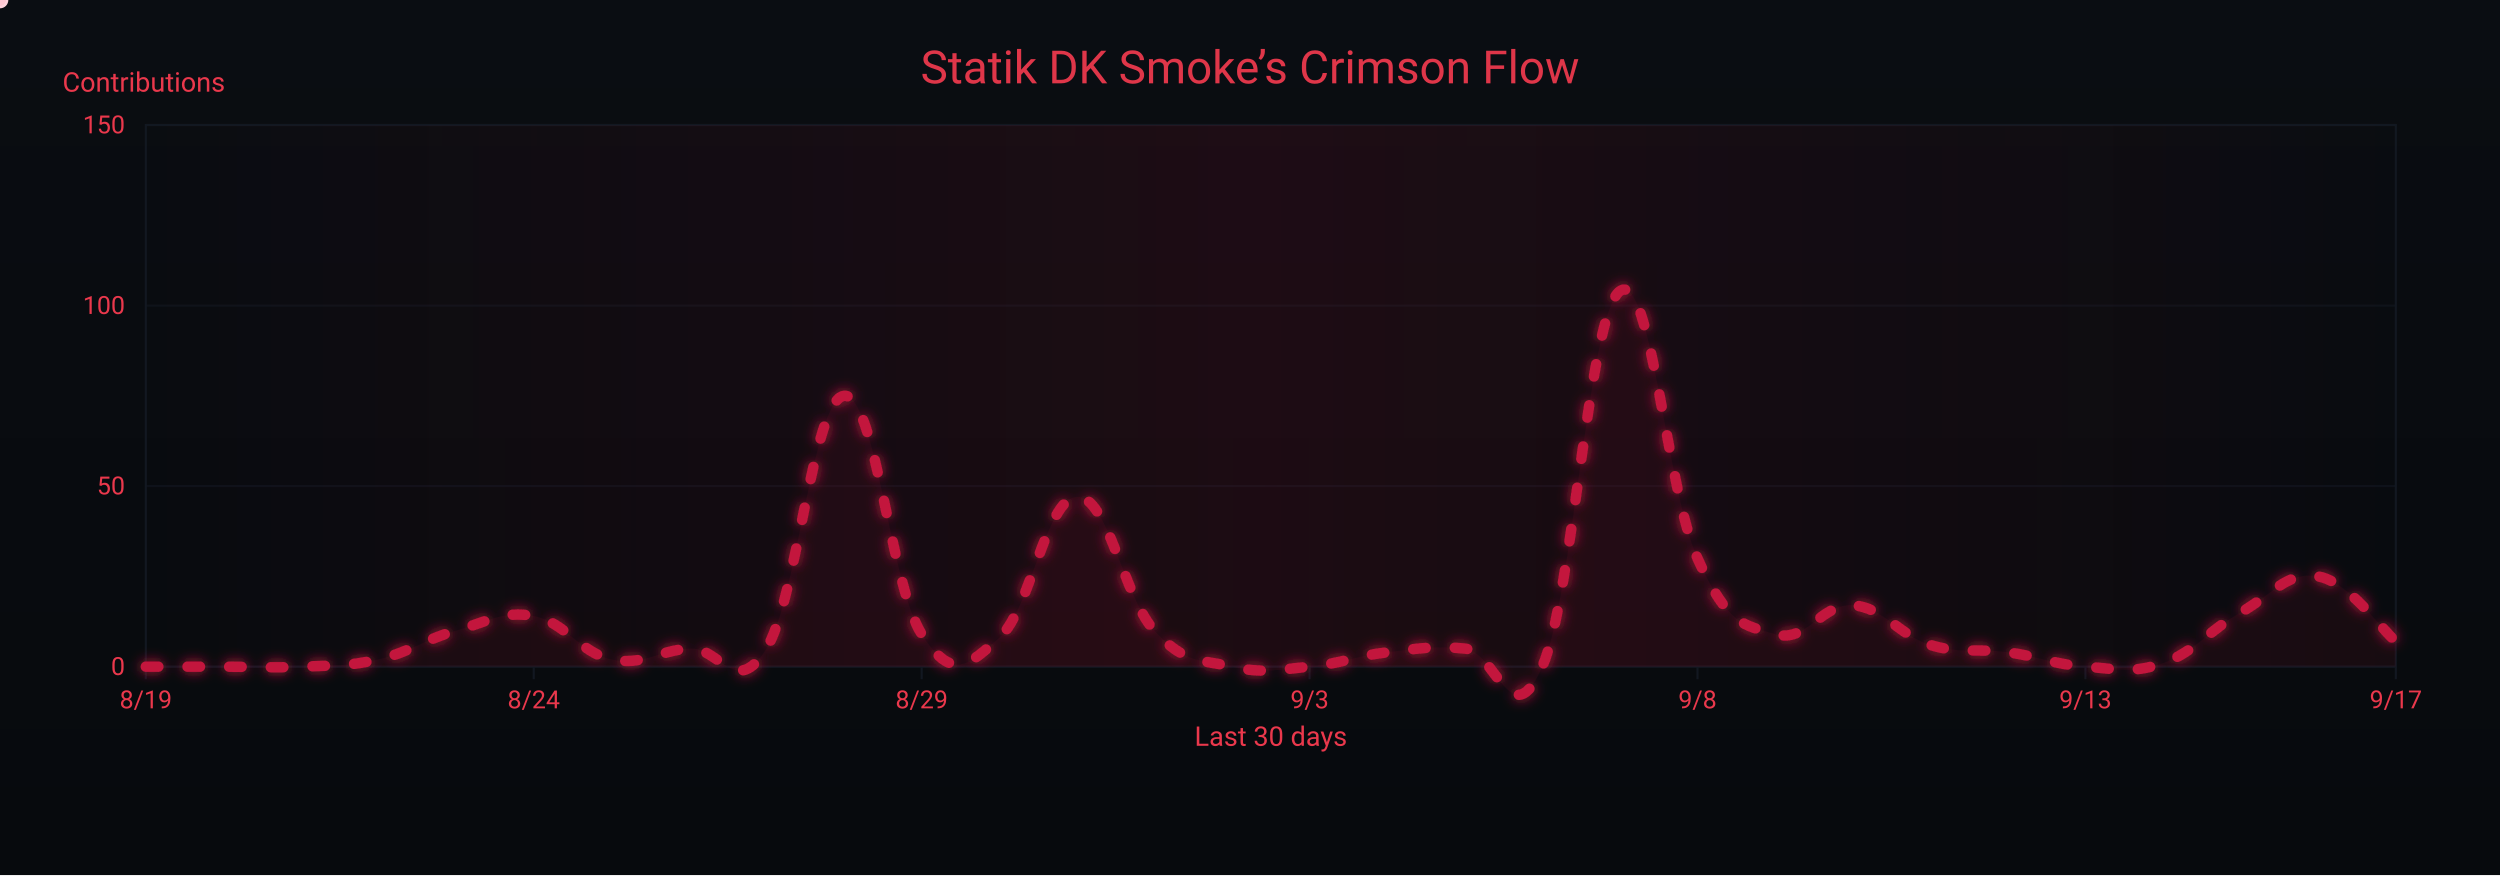
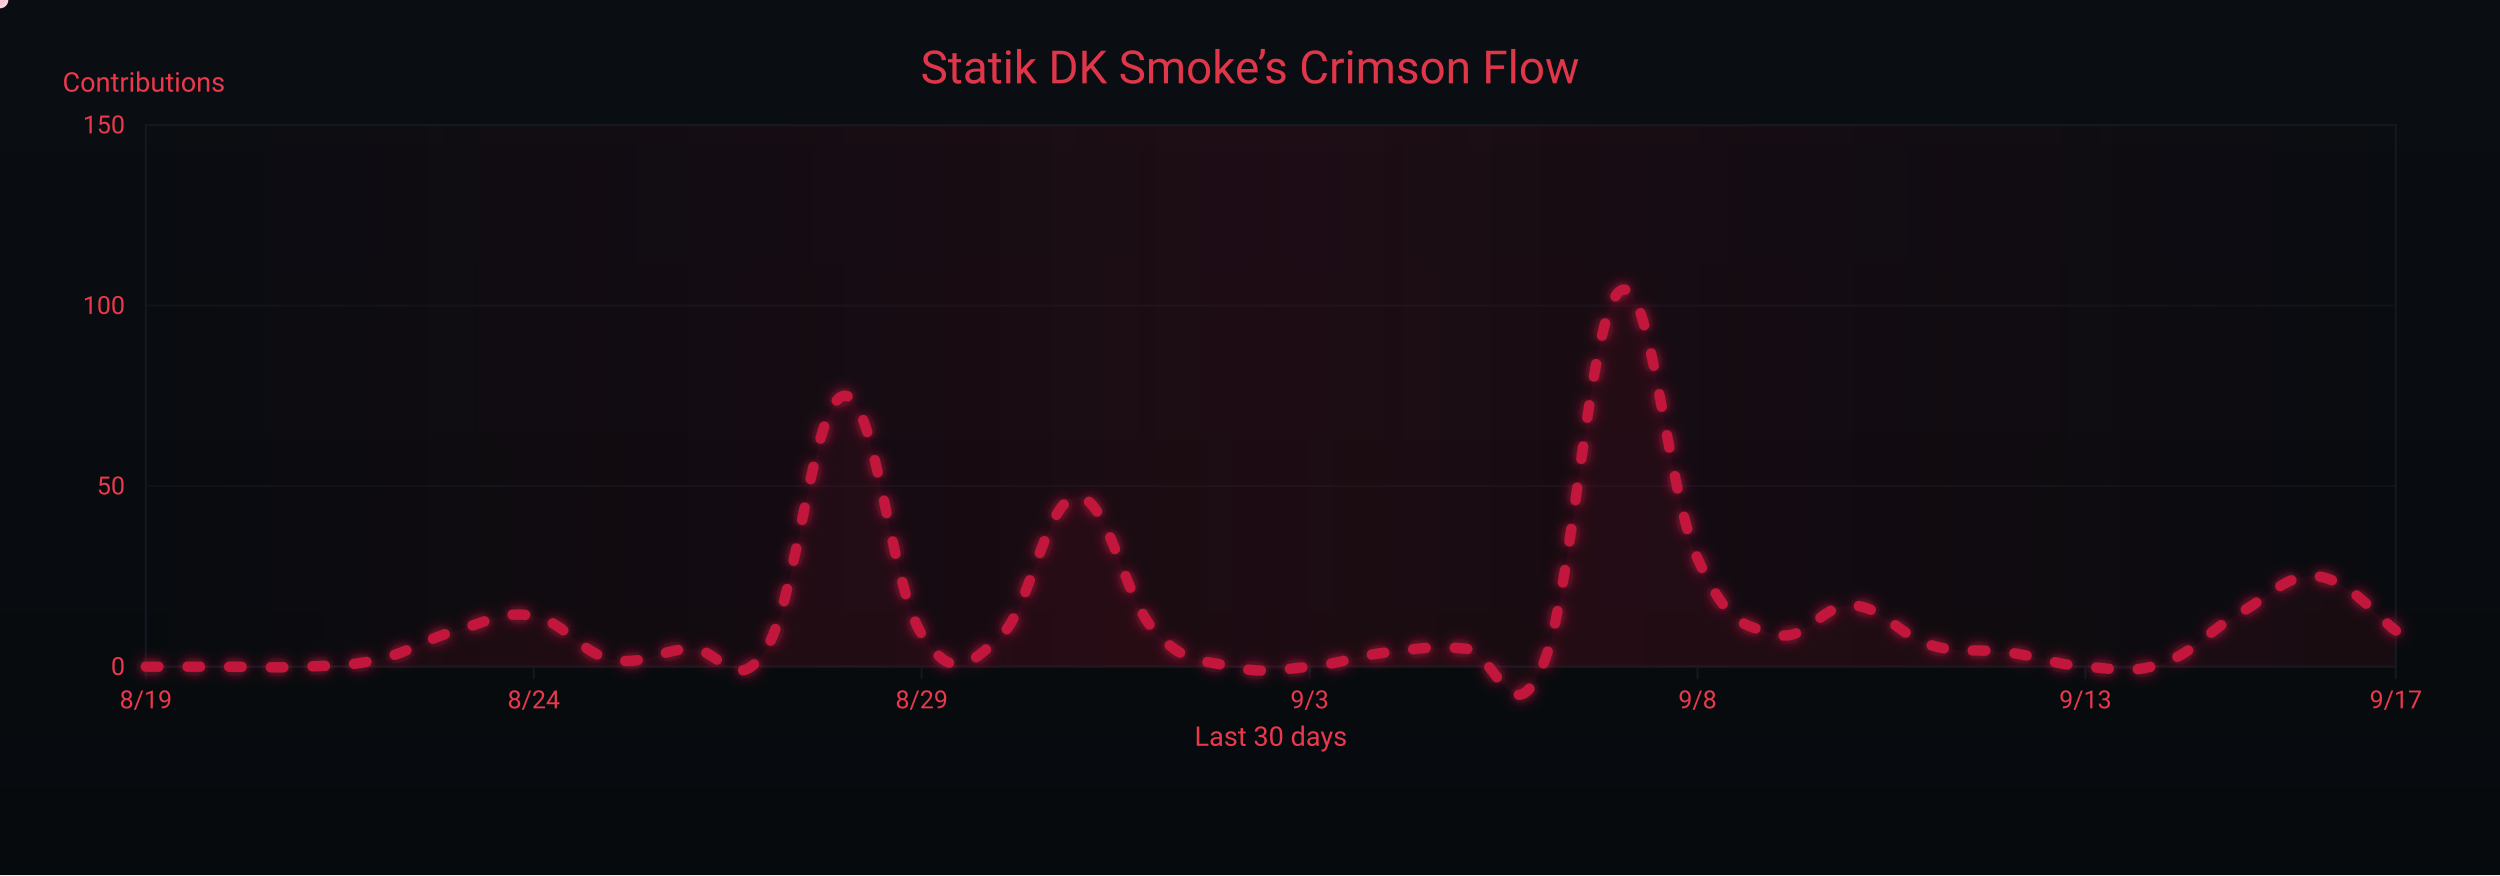
<svg xmlns="http://www.w3.org/2000/svg" width="1200" height="420" viewBox="0 0 1200 420" role="img" aria-label="Crimson Flow Graph">
  <defs>
    <linearGradient id="bgGrad" x1="0" y1="0" x2="0" y2="1">
      <stop offset="0%" stop-color="#0a0d12" />
      <stop offset="100%" stop-color="#070a0d" />
    </linearGradient>
    <filter id="glow">
      <feGaussianBlur stdDeviation="3" result="b1" />
      <feMerge>
        <feMergeNode in="b1" />
        <feMergeNode in="SourceGraphic" />
      </feMerge>
    </filter>
    <linearGradient id="sheen" x1="0" y1="0" x2="1" y2="0">
      <stop offset="0%" stop-color="#9b0e2a" stop-opacity="0" />
      <stop offset="50%" stop-color="#9b0e2a" stop-opacity=".14" />
      <stop offset="100%" stop-color="#9b0e2a" stop-opacity="0" />
      <animateTransform attributeName="gradientTransform" type="translate" from="-1 0" to="1 0" dur="9s" repeatCount="indefinite" />
    </linearGradient>
  </defs>
  <rect width="1200" height="420" fill="url(#bgGrad)" />
  <rect x="70" y="60" width="1080" height="260" fill="none" stroke="#121821" stroke-width="1" />
  <g font-family="ui-sans-serif,system-ui,-apple-system,Segoe UI,Roboto,Ubuntu,Arial" font-size="12">
    <path d="M70,320.0 H1150" stroke="#121821" stroke-width="1" opacity="0.6" />
    <text x="60" y="324.0" text-anchor="end" fill="#ea384c">0</text>
    <path d="M70,233.3 H1150" stroke="#121821" stroke-width="1" opacity="0.6" />
    <text x="60" y="237.3" text-anchor="end" fill="#ea384c">50</text>
    <path d="M70,146.7 H1150" stroke="#121821" stroke-width="1" opacity="0.6" />
    <text x="60" y="150.7" text-anchor="end" fill="#ea384c">100</text>
    <path d="M70,60.0 H1150" stroke="#121821" stroke-width="1" opacity="0.6" />
    <text x="60" y="64.0" text-anchor="end" fill="#ea384c">150</text>
    <text x="30" y="44" fill="#ea384c" font-size="13">Contributions</text>
  </g>
  <g font-family="ui-sans-serif,system-ui,-apple-system,Segoe UI,Roboto,Ubuntu,Arial" font-size="12">
    <path d="M70.0,320 V326" stroke="#121821" stroke-width="1" />
    <text x="70.0" y="340" text-anchor="middle" fill="#ea384c">8/19</text>
    <path d="M256.2,320 V326" stroke="#121821" stroke-width="1" />
    <text x="256.2" y="340" text-anchor="middle" fill="#ea384c">8/24</text>
    <path d="M442.4,320 V326" stroke="#121821" stroke-width="1" />
    <text x="442.4" y="340" text-anchor="middle" fill="#ea384c">8/29</text>
    <path d="M628.6,320 V326" stroke="#121821" stroke-width="1" />
    <text x="628.6" y="340" text-anchor="middle" fill="#ea384c">9/3</text>
    <path d="M814.8,320 V326" stroke="#121821" stroke-width="1" />
    <text x="814.8" y="340" text-anchor="middle" fill="#ea384c">9/8</text>
    <path d="M1001.0,320 V326" stroke="#121821" stroke-width="1" />
    <text x="1001.0" y="340" text-anchor="middle" fill="#ea384c">9/13</text>
    <path d="M1150.0,320 V326" stroke="#121821" stroke-width="1" />
    <text x="1150.0" y="340" text-anchor="middle" fill="#ea384c">9/17</text>
    <text x="610" y="358" text-anchor="middle" fill="#ea384c" font-size="13">Last 30 days</text>
  </g>
  <rect x="70" y="60" width="1080" height="260" fill="url(#sheen)" />
  <text x="600" y="40" text-anchor="middle" font-family="ui-sans-serif,system-ui,-apple-system,Segoe UI,Roboto,Ubuntu,Arial" font-size="22" fill="#ea384c" opacity=".95">Statik DK Smoke’s Crimson Flow</text>
-   <path d="M70.0,320.0 C77.4,320.0 92.3,320.0 107.2,320.0 C122.1,320.0 129.6,320.7 144.5,320.0 C159.4,319.3 166.8,320.0 181.7,316.5 C196.6,313.1 204.1,306.8 219.0,302.7 C233.9,298.5 241.3,293.0 256.2,295.7 C271.1,298.5 278.6,313.4 293.4,316.5 C308.3,319.7 315.8,312.4 330.7,311.3 C345.6,310.3 353.0,335.6 367.9,311.3 C382.8,287.1 390.3,191.4 405.2,190.0 C420.1,188.6 427.5,281.2 442.4,304.4 C457.3,327.6 464.8,319.3 479.7,306.1 C494.6,293.0 502.0,239.2 516.9,238.5 C531.8,237.8 539.2,286.4 554.1,302.7 C569.0,319.0 576.5,316.5 591.4,320.0 C606.3,323.5 613.7,321.4 628.6,320.0 C643.5,318.6 651.0,314.8 665.9,313.1 C680.8,311.3 688.2,309.9 703.1,311.3 C718.0,312.7 725.4,354.3 740.3,320.0 C755.2,285.7 762.7,150.1 777.6,139.7 C792.5,129.3 799.9,235.1 814.8,268.0 C829.7,300.9 837.2,299.9 852.1,304.4 C867.0,308.9 874.4,289.5 889.3,290.5 C904.2,291.6 911.7,305.1 926.6,309.6 C941.4,314.1 948.9,311.0 963.8,313.1 C978.7,315.1 986.1,319.0 1001.0,320.0 C1015.9,321.0 1023.4,323.5 1038.3,318.3 C1053.2,313.1 1060.6,302.3 1075.5,294.0 C1090.4,285.7 1097.9,273.9 1112.8,276.7 C1127.7,279.4 1142.6,301.6 1150.0,307.9 L 1150,320 L 70,320 Z" fill="#7a0f26" opacity=".13">
+   <path d="M70.0,320.0 C77.4,320.0 92.3,320.0 107.2,320.0 C122.1,320.0 129.6,320.7 144.5,320.0 C159.4,319.3 166.8,320.0 181.7,316.5 C196.6,313.1 204.1,306.8 219.0,302.7 C233.9,298.5 241.3,293.0 256.2,295.7 C271.1,298.5 278.6,313.4 293.4,316.5 C308.3,319.7 315.8,312.4 330.7,311.3 C345.6,310.3 353.0,335.6 367.9,311.3 C382.8,287.1 390.3,191.4 405.2,190.0 C420.1,188.6 427.5,281.2 442.4,304.4 C457.3,327.6 464.8,319.3 479.7,306.1 C494.6,293.0 502.0,239.2 516.9,238.5 C531.8,237.8 539.2,286.4 554.1,302.7 C569.0,319.0 576.5,316.5 591.4,320.0 C606.3,323.5 613.7,321.4 628.6,320.0 C643.5,318.6 651.0,314.8 665.9,313.1 C680.8,311.3 688.2,309.9 703.1,311.3 C718.0,312.7 725.4,354.3 740.3,320.0 C755.2,285.7 762.7,150.1 777.6,139.7 C792.5,129.3 799.9,235.1 814.8,268.0 C829.7,300.9 837.2,299.9 852.1,304.4 C867.0,308.9 874.4,289.5 889.3,290.5 C904.2,291.6 911.7,305.1 926.6,309.6 C941.4,314.1 948.9,311.0 963.8,313.1 C978.7,315.1 986.1,319.0 1001.0,320.0 C1015.9,321.0 1023.4,323.5 1038.3,318.3 C1053.2,313.1 1060.6,302.3 1075.5,294.0 C1090.4,285.7 1097.9,274.9 1112.8,276.7 C1127.7,278.4 1142.6,297.5 1150.0,302.7 L 1150,320 L 70,320 Z" fill="#7a0f26" opacity=".13">
    <animate attributeName="opacity" values=".10;.17;.10" dur="6s" repeatCount="indefinite" />
  </path>
-   <path id="curve" d="M70.0,320.0 C77.4,320.0 92.3,320.0 107.2,320.0 C122.1,320.0 129.6,320.7 144.5,320.0 C159.4,319.3 166.8,320.0 181.7,316.5 C196.6,313.1 204.1,306.8 219.0,302.7 C233.9,298.5 241.3,293.0 256.2,295.7 C271.1,298.5 278.6,313.4 293.4,316.5 C308.3,319.7 315.8,312.4 330.7,311.3 C345.6,310.3 353.0,335.6 367.9,311.3 C382.8,287.1 390.3,191.4 405.2,190.0 C420.1,188.6 427.5,281.2 442.4,304.4 C457.3,327.6 464.8,319.3 479.7,306.1 C494.6,293.0 502.0,239.2 516.9,238.5 C531.8,237.8 539.2,286.4 554.1,302.7 C569.0,319.0 576.5,316.5 591.4,320.0 C606.3,323.5 613.7,321.4 628.6,320.0 C643.5,318.6 651.0,314.8 665.9,313.1 C680.8,311.3 688.2,309.9 703.1,311.3 C718.0,312.7 725.4,354.3 740.3,320.0 C755.2,285.7 762.7,150.1 777.6,139.7 C792.5,129.3 799.9,235.1 814.8,268.0 C829.7,300.9 837.2,299.9 852.1,304.4 C867.0,308.9 874.4,289.5 889.3,290.5 C904.2,291.6 911.7,305.1 926.6,309.6 C941.4,314.1 948.9,311.0 963.8,313.1 C978.7,315.1 986.1,319.0 1001.0,320.0 C1015.9,321.0 1023.4,323.5 1038.3,318.3 C1053.2,313.1 1060.6,302.3 1075.5,294.0 C1090.4,285.7 1097.9,273.9 1112.8,276.7 C1127.7,279.4 1142.6,301.6 1150.0,307.9" fill="none" stroke="#c3193d" stroke-width="5" stroke-linecap="round" stroke-linejoin="round" stroke-dasharray="6 14" filter="url(#glow)">
+   <path id="curve" d="M70.0,320.0 C77.4,320.0 92.3,320.0 107.2,320.0 C122.1,320.0 129.6,320.7 144.5,320.0 C159.4,319.3 166.8,320.0 181.7,316.5 C196.6,313.1 204.1,306.8 219.0,302.7 C233.9,298.5 241.3,293.0 256.2,295.7 C271.1,298.5 278.6,313.4 293.4,316.5 C308.3,319.7 315.8,312.4 330.7,311.3 C345.6,310.3 353.0,335.6 367.9,311.3 C382.8,287.1 390.3,191.4 405.2,190.0 C420.1,188.6 427.5,281.2 442.4,304.4 C457.3,327.6 464.8,319.3 479.7,306.1 C494.6,293.0 502.0,239.2 516.9,238.5 C531.8,237.8 539.2,286.4 554.1,302.7 C569.0,319.0 576.5,316.5 591.4,320.0 C606.3,323.5 613.7,321.4 628.6,320.0 C643.5,318.6 651.0,314.8 665.9,313.1 C680.8,311.3 688.2,309.9 703.1,311.3 C718.0,312.7 725.4,354.3 740.3,320.0 C755.2,285.7 762.7,150.1 777.6,139.7 C792.5,129.3 799.9,235.1 814.8,268.0 C829.7,300.9 837.2,299.9 852.1,304.4 C867.0,308.9 874.4,289.5 889.3,290.5 C904.2,291.6 911.7,305.1 926.6,309.6 C941.4,314.1 948.9,311.0 963.8,313.1 C978.7,315.1 986.1,319.0 1001.0,320.0 C1015.9,321.0 1023.4,323.5 1038.3,318.3 C1053.2,313.1 1060.6,302.3 1075.5,294.0 C1090.4,285.7 1097.9,274.9 1112.8,276.7 C1127.7,278.4 1142.6,297.5 1150.0,302.7" fill="none" stroke="#c3193d" stroke-width="5" stroke-linecap="round" stroke-linejoin="round" stroke-dasharray="6 14" filter="url(#glow)">
    <animate attributeName="stroke-dashoffset" values="0;-220" dur="4.8s" repeatCount="indefinite" />
  </path>
  <g fill="#ffd1db">
    <circle r="4">
      <animateMotion dur="7s" rotate="auto" repeatCount="indefinite">
        <mpath href="#curve" />
      </animateMotion>
      <animate attributeName="opacity" values="1;.3;1" dur="2.2s" repeatCount="indefinite" />
    </circle>
    <circle r="3" fill="#ffffff">
      <animateMotion dur="8.2s" begin="1s" rotate="auto" repeatCount="indefinite">
        <mpath href="#curve" />
      </animateMotion>
      <animate attributeName="opacity" values=".7;.2;.7" dur="2.4s" repeatCount="indefinite" />
    </circle>
    <circle r="3" fill="#ffc7d3">
      <animateMotion dur="6s" begin="2s" rotate="auto" repeatCount="indefinite">
        <mpath href="#curve" />
      </animateMotion>
      <animate attributeName="opacity" values=".8;.3;.8" dur="2s" repeatCount="indefinite" />
    </circle>
  </g>
</svg>
